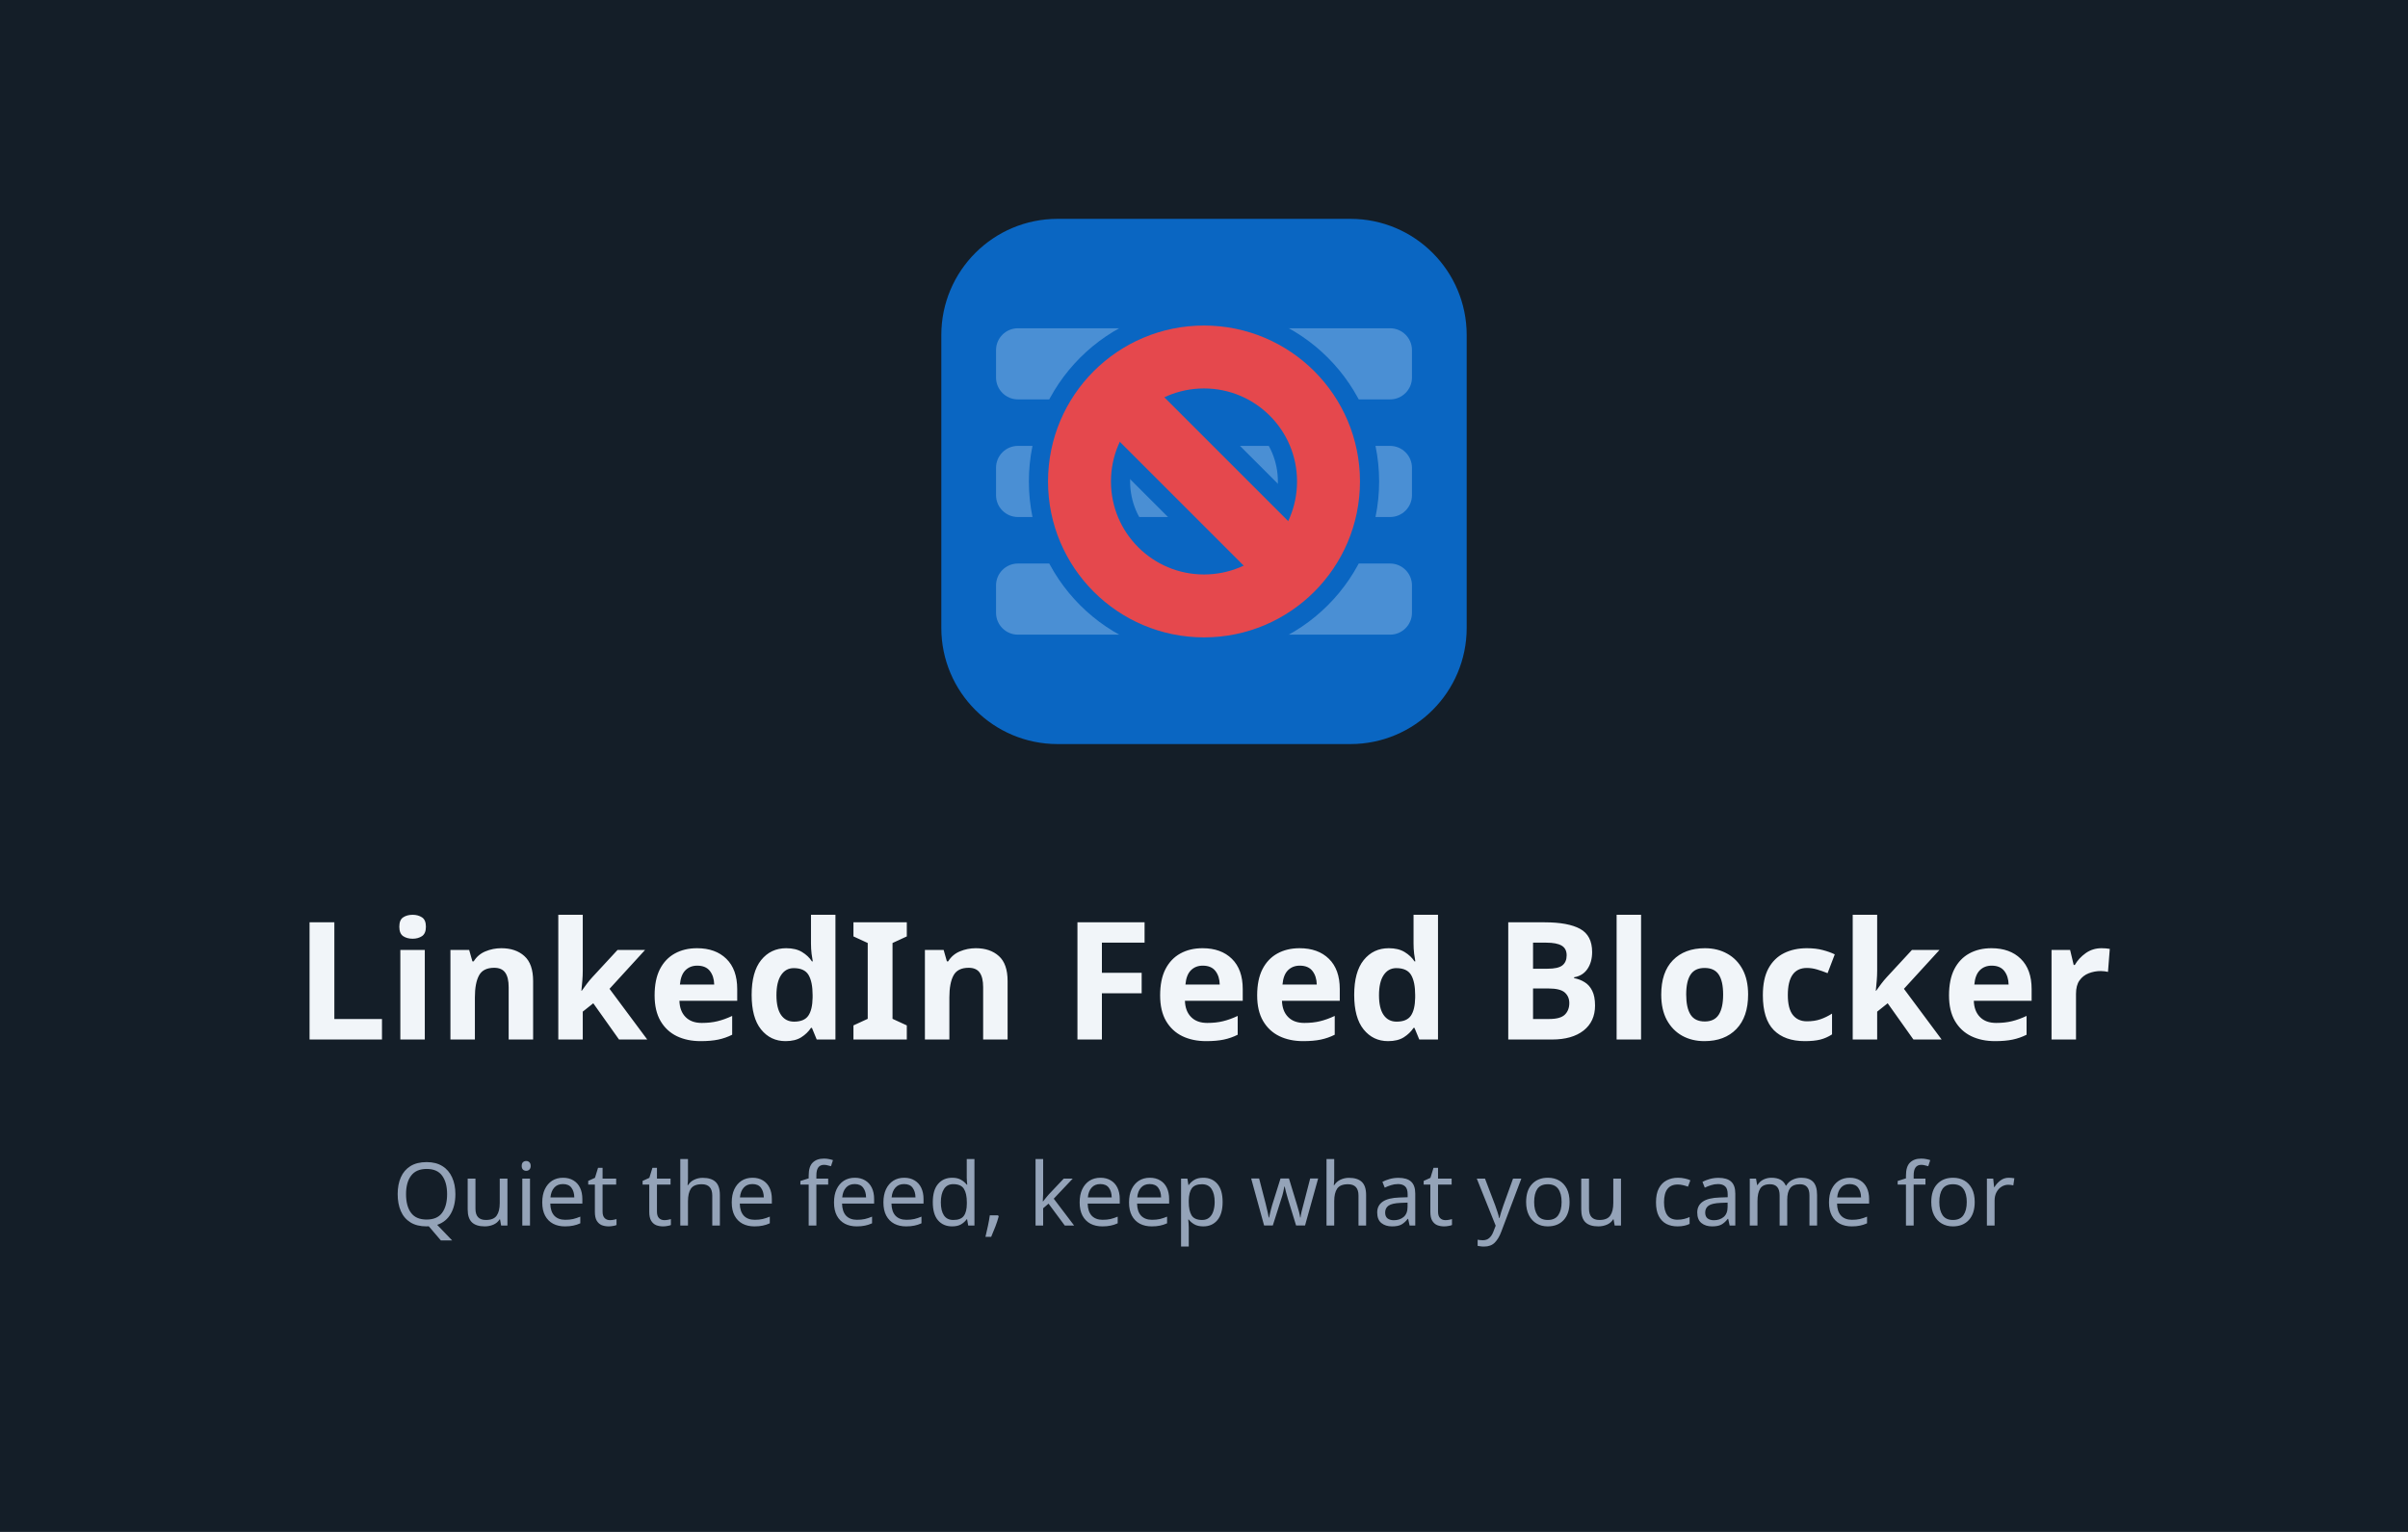
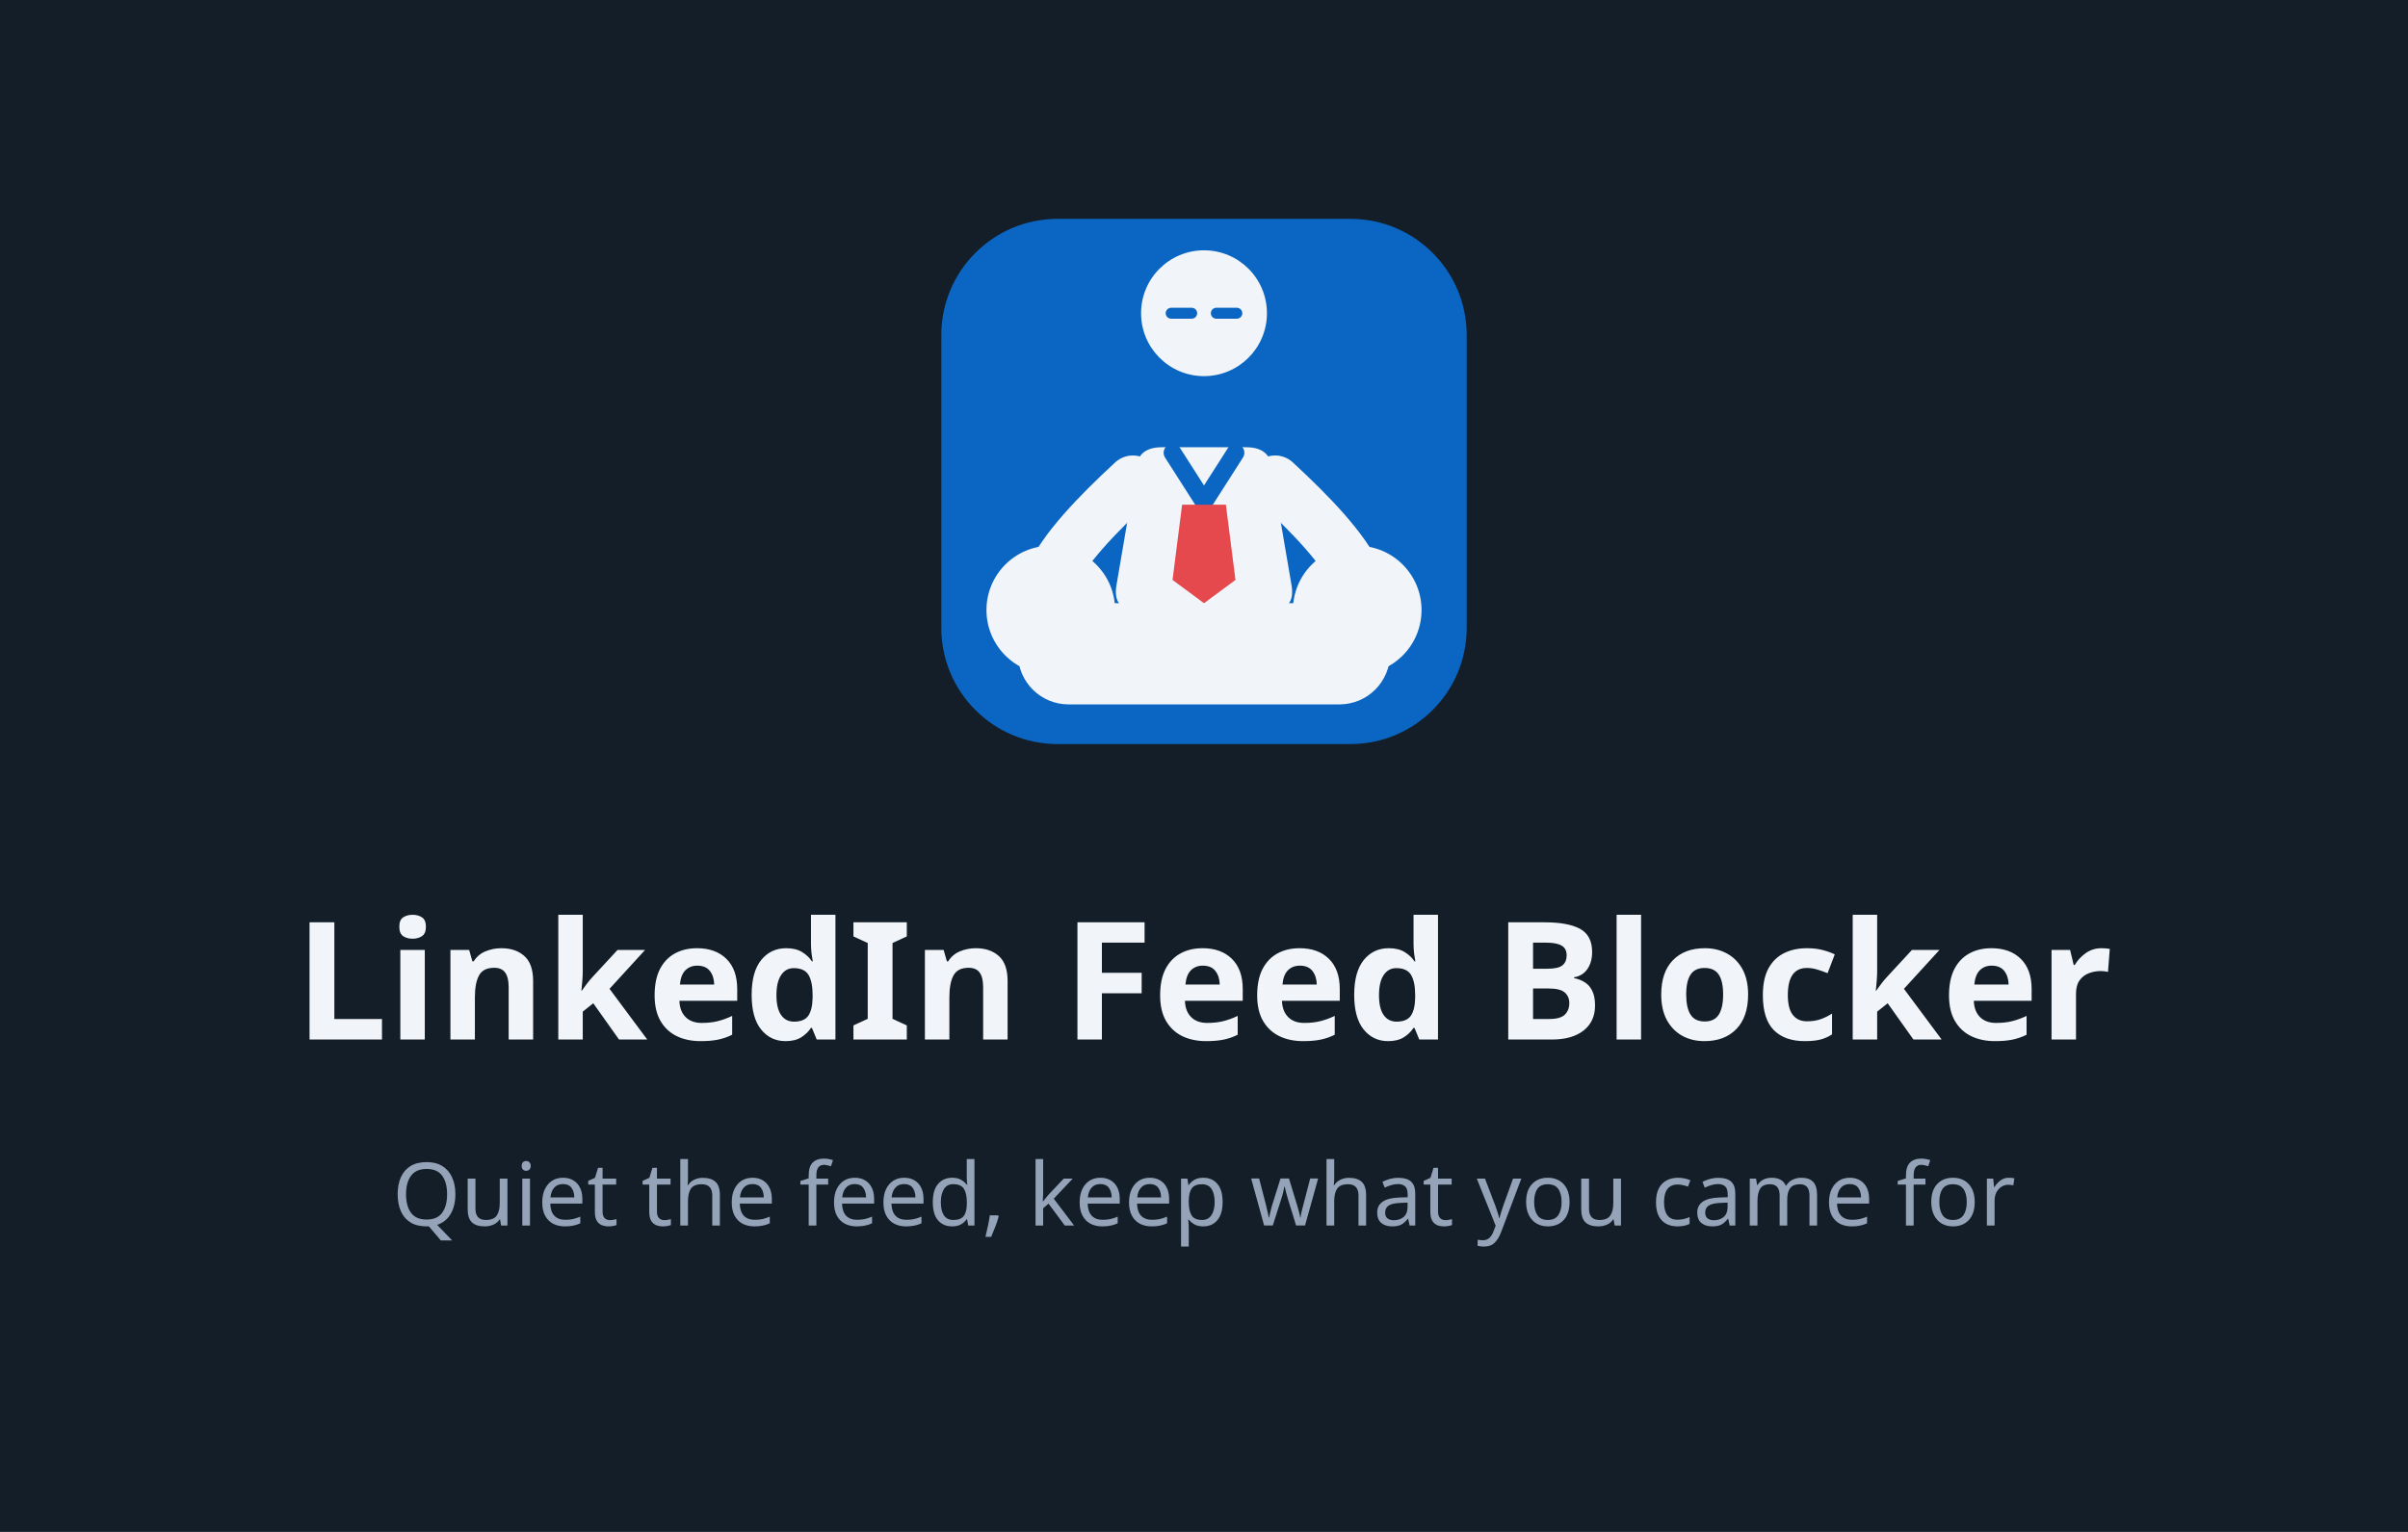
<svg xmlns="http://www.w3.org/2000/svg" width="440" height="280" viewBox="0 0 440 280">
  <rect width="440" height="280" fill="#141E28" />
  <g transform="translate(172,40) scale(0.125) translate(-128,-128)">
    <rect x="128" y="128" width="768" height="768" rx="170" fill="#0A66C2" />
-     <g fill="#4A8FD4">
-       <rect x="208" y="288" width="608" height="104" rx="32" />
-       <rect x="208" y="460" width="608" height="104" rx="32" />
-       <rect x="208" y="632" width="608" height="104" rx="32" />
+     <g fill="#F1F5F9">
+       <circle cx="512" cy="266" r="92" />
+       <circle cx="288" cy="700" r="94" />
+       <circle cx="736" cy="700" r="94" />
+       <rect x="240" y="690" width="544" height="148" rx="74" />
+       <path d="M412 500Q412 462 450 462L574 462Q612 462 612 500L640 664Q646 700 610 700L414 700Q378 700 384 664Z" />
    </g>
-     <g fill="none" stroke="#0A66C2" stroke-width="148" stroke-linecap="butt">
-       <circle cx="512" cy="512" r="182" />
-       <line x1="383" y1="383" x2="641" y2="641" />
+     <g fill="none" stroke="#F1F5F9" stroke-width="76" stroke-linecap="round">
+       <path d="M408 512C356 560 306 612 288 654" />
+       <path d="M616 512C668 560 718 612 736 654" />
    </g>
-     <g fill="none" stroke="#E5484D" stroke-width="92" stroke-linecap="butt">
-       <circle cx="512" cy="512" r="182" />
-       <line x1="383" y1="383" x2="641" y2="641" />
+     <g fill="none" stroke="#0A66C2" stroke-linecap="round">
+       <path d="M464 266h30M530 266h30" stroke-width="16" />
+       <path d="M466 470 512 542 558 470" stroke-width="26" stroke-linejoin="round" />
    </g>
+     <path d="M480 546h64l14 110-46 34-46-34Z" fill="#E5484D" />
  </g>
  <text x="220" y="190" text-anchor="middle" font-family="Adwaita Sans" font-size="30" font-weight="700" fill="#F1F5F9">LinkedIn Feed Blocker</text>
  <text x="220" y="224" text-anchor="middle" font-family="Adwaita Sans" font-size="16" font-weight="400" fill="#94A3B8">Quiet the feed, keep what you came for</text>
</svg>
